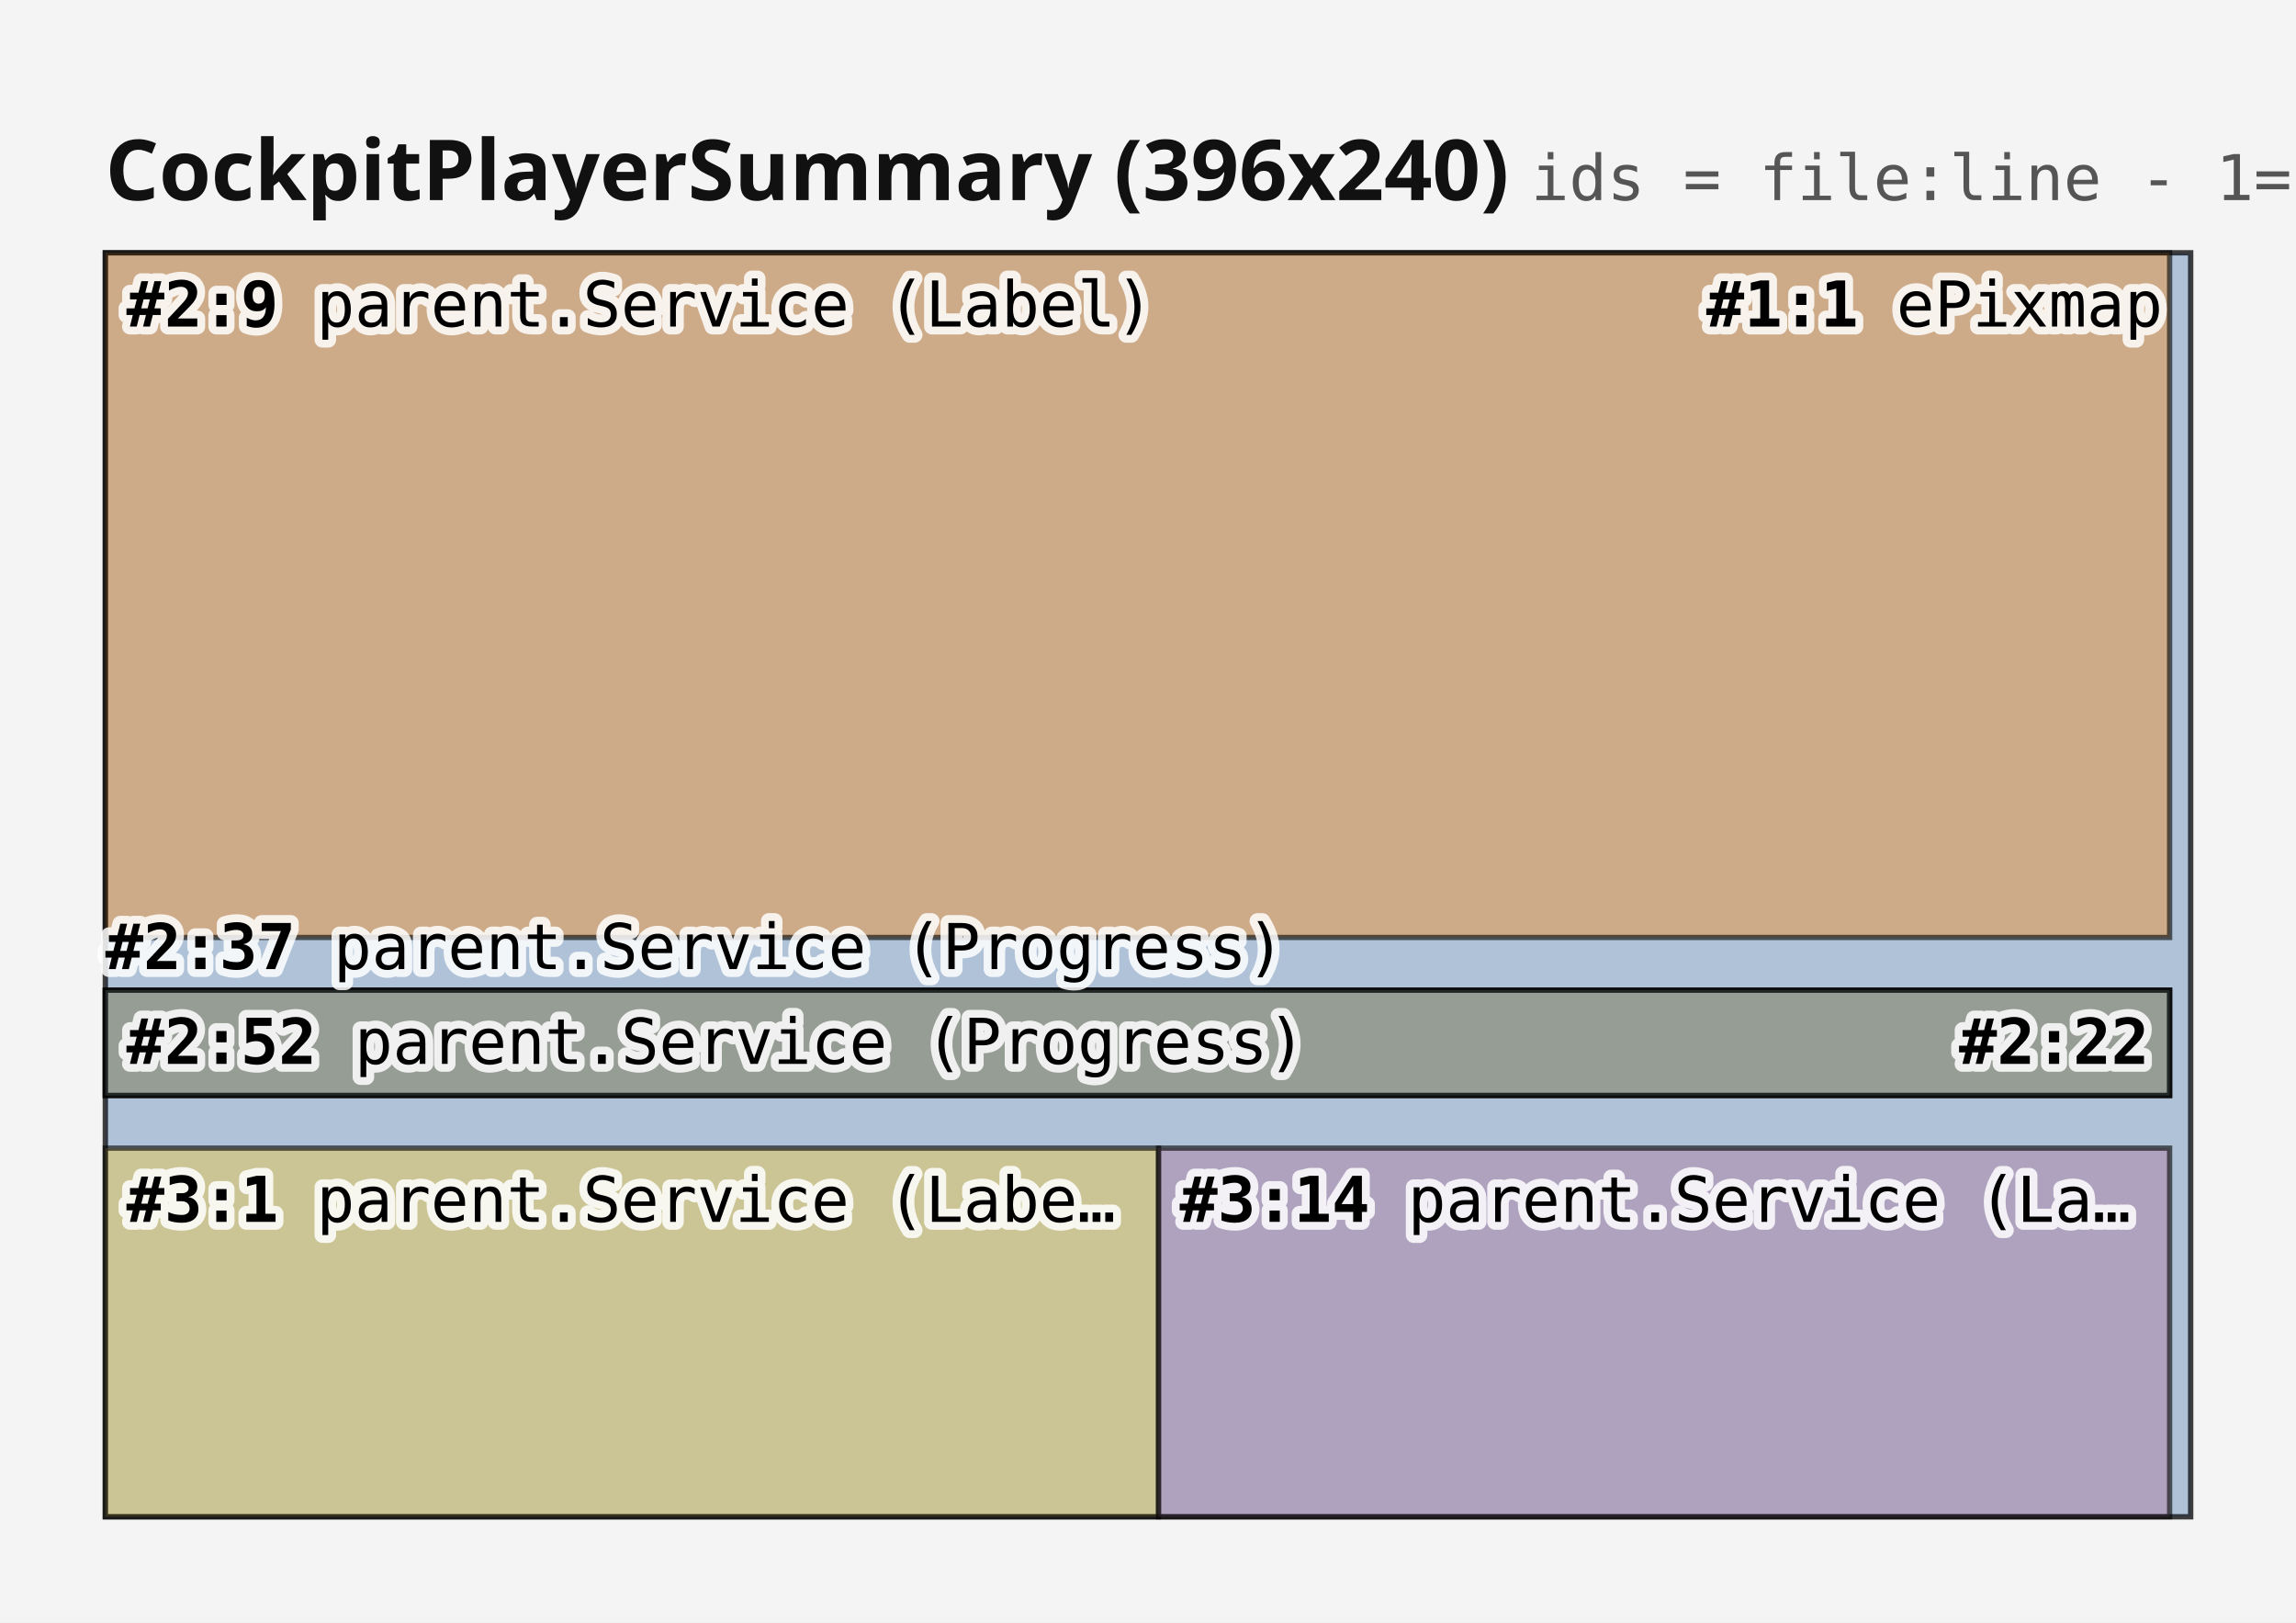
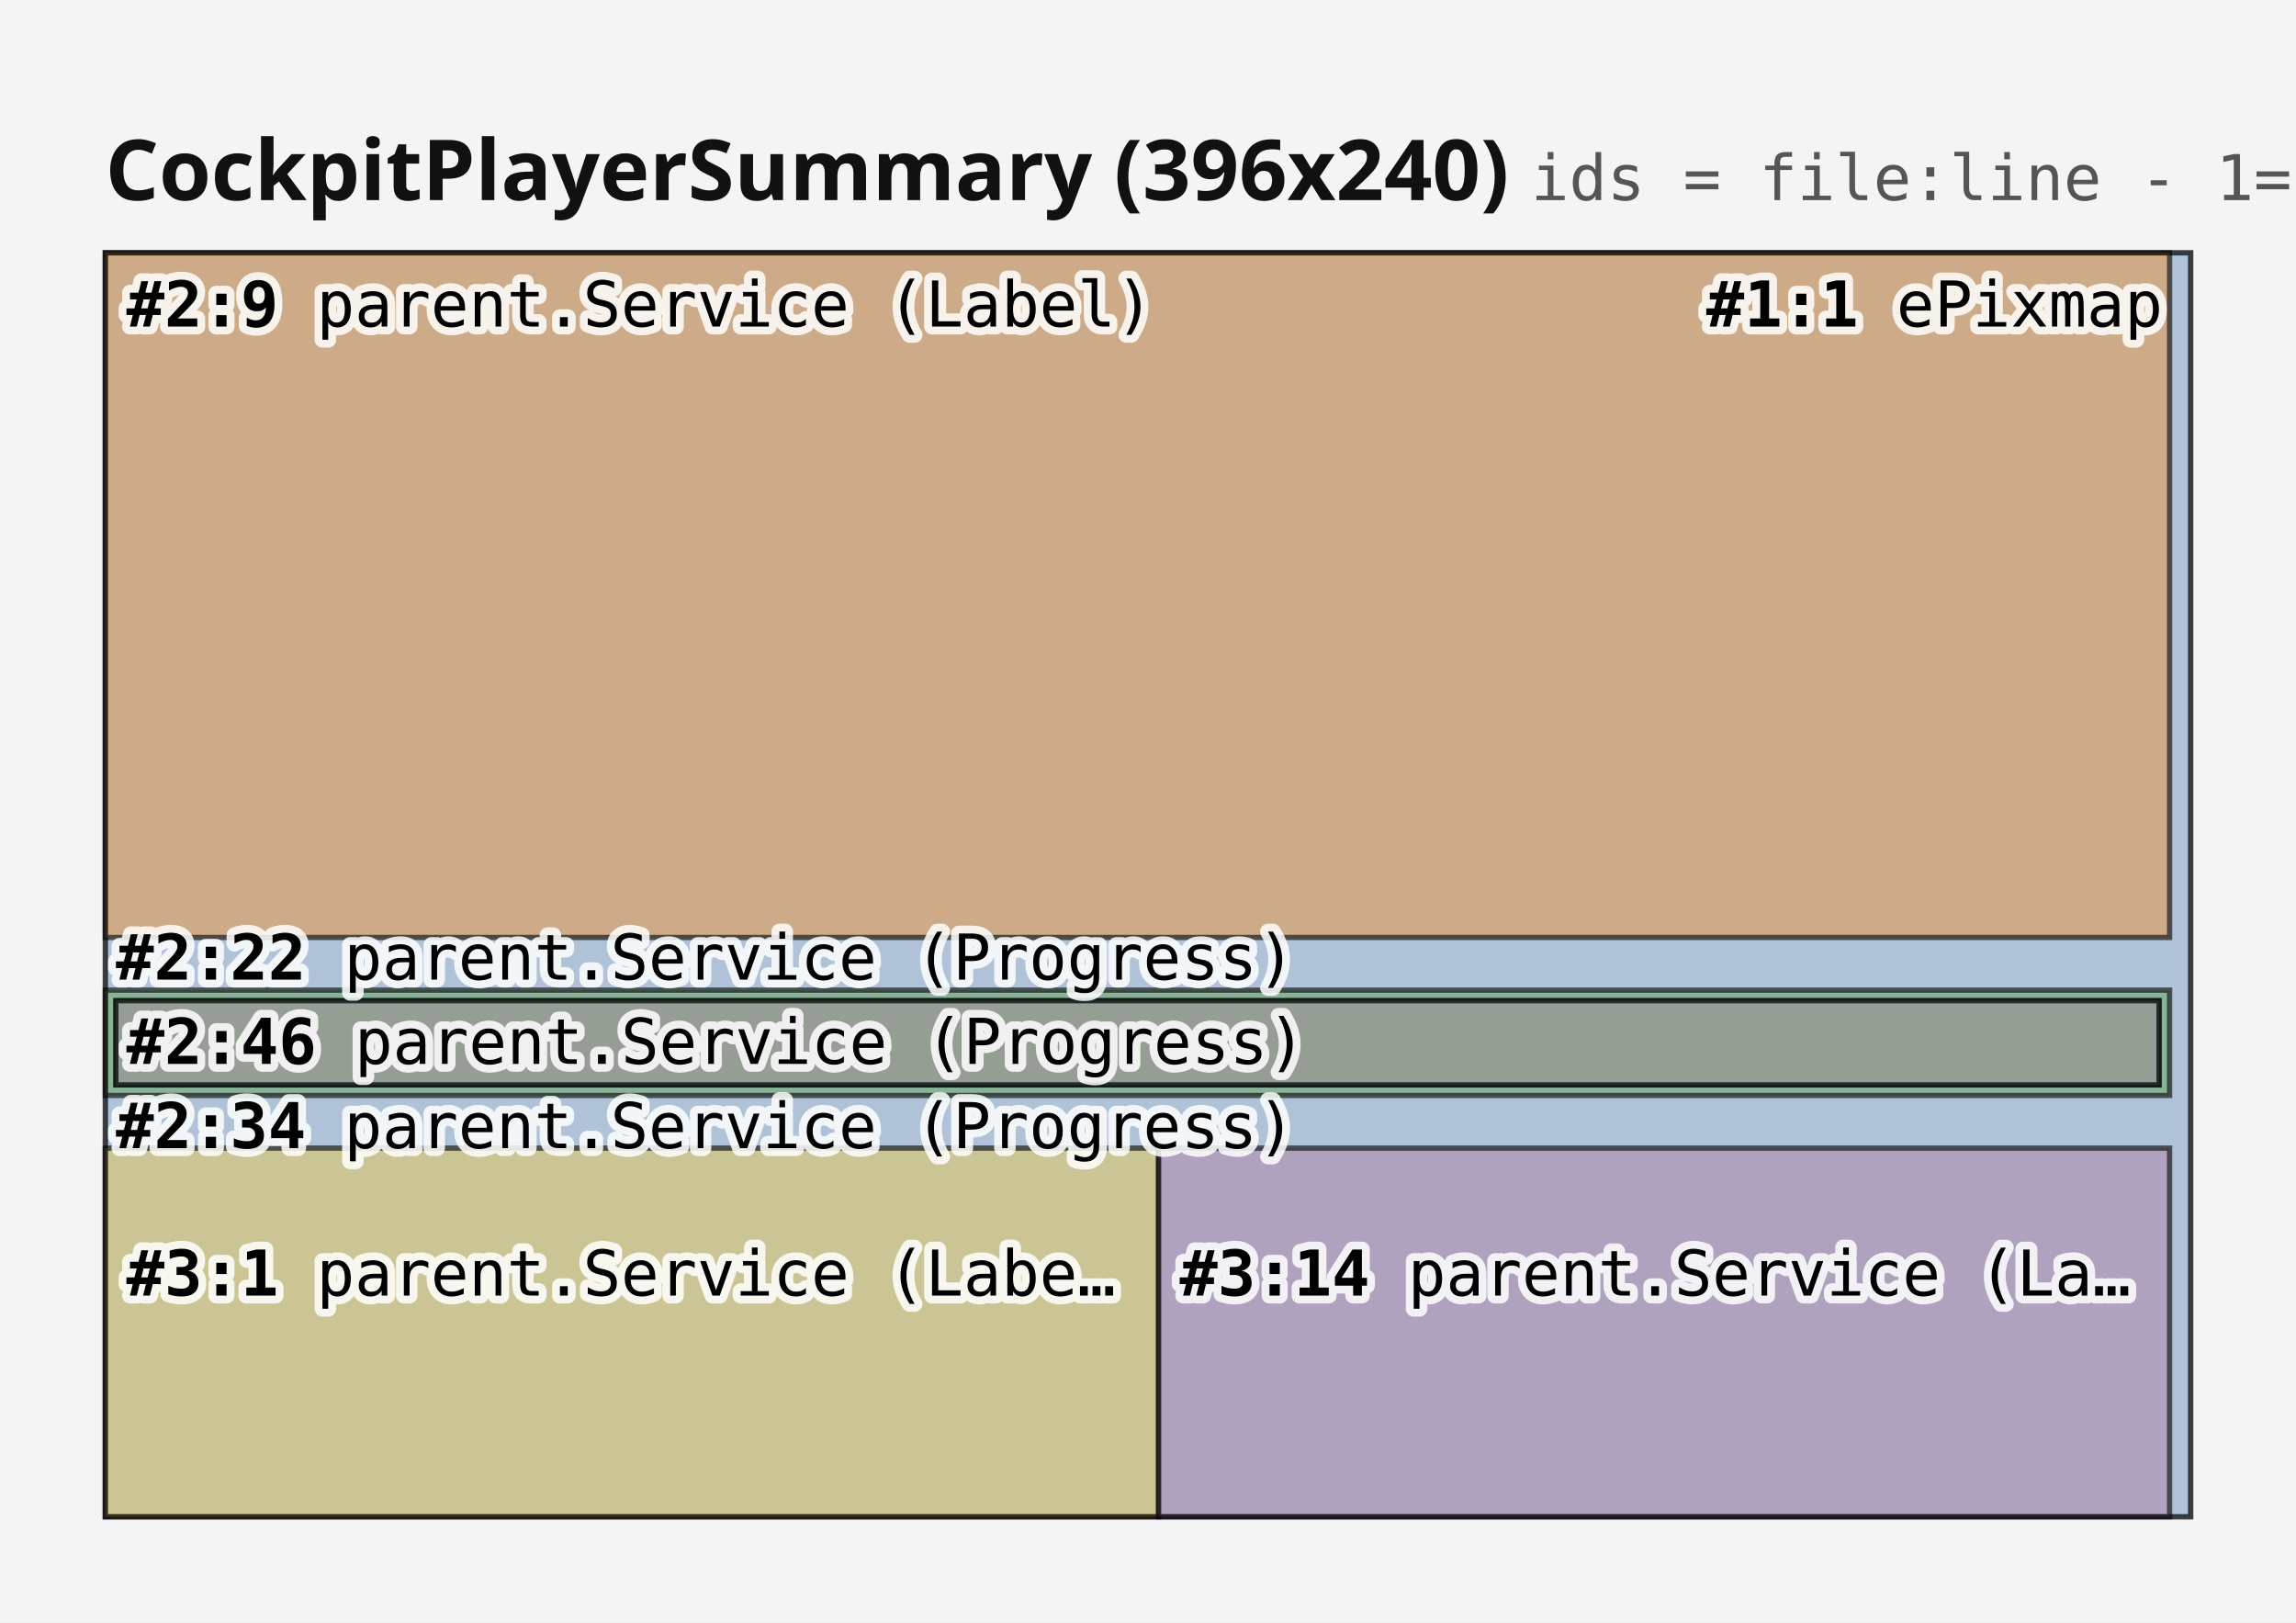
<svg xmlns="http://www.w3.org/2000/svg" width="436" height="308" viewBox="0 0 436 308">
  <rect x="0" y="0" width="436" height="308" fill="#f4f4f4" />
-   <text x="20" y="38" font-family="sans-serif" font-size="16" font-weight="bold" fill="#111111">CockpitPlayerSummary (396x240) <tspan font-family="monospace" font-size="12" font-weight="normal" fill="#555555">ids = file:line - 1=screenpart_LCDBackground.ymlinc  2=screen_CockpitPlayerSummary.ymlinc  3=screenpart_endtimeremaining.ymlinc</tspan>
+   <text x="20" y="38" font-family="sans-serif" font-size="16" font-weight="bold" fill="#111111">CockpitPlayerSummary (396x240) <tspan font-family="monospace" font-size="12" font-weight="normal" fill="#555555">ids = file:line - 1=screenpart_LCDBackground.ymlinc  2=screen_CockpitPlayerSummary.ymlinc  3=screenpart_EndTimeRemaining.ymlinc</tspan>
  </text>
  <g data-screen="0" transform="translate(20,48)">
    <rect x="0" y="0" width="396" height="240" fill="#ffffff" stroke="#999999" stroke-width="1" />
    <rect data-ref="0:0" data-src="screenpart_LCDBackground.ymlinc:1" x="0" y="0" width="396" height="240" fill="#4e79a7" fill-opacity="0.45" stroke="#000000" stroke-opacity="0.6" stroke-width="1" />
    <rect data-ref="0:1" data-src="screen_CockpitPlayerSummary.ymlinc:9" x="0" y="0" width="392" height="130" fill="#f28e2b" fill-opacity="0.45" stroke="#000000" stroke-opacity="0.6" stroke-width="1" />
-     <rect data-ref="0:5" data-src="screenpart_endtimeremaining.ymlinc:1" x="0" y="170" width="200" height="70" fill="#edc948" fill-opacity="0.45" stroke="#000000" stroke-opacity="0.6" stroke-width="1" />
-     <rect data-ref="0:6" data-src="screenpart_endtimeremaining.ymlinc:14" x="200" y="170" width="192" height="70" fill="#b07aa1" fill-opacity="0.45" stroke="#000000" stroke-opacity="0.6" stroke-width="1" />
-     <rect data-ref="0:4" data-src="screen_CockpitPlayerSummary.ymlinc:52" x="0" y="140" width="392" height="20" fill="#59a14f" fill-opacity="0.45" stroke="#000000" stroke-opacity="0.6" stroke-width="1" />
-     <rect data-ref="0:2" data-src="screen_CockpitPlayerSummary.ymlinc:22" x="0" y="140" width="392" height="20" fill="#e15759" fill-opacity="0.45" stroke="#000000" stroke-opacity="0.6" stroke-width="1" />
-     <rect data-ref="0:3" data-src="screen_CockpitPlayerSummary.ymlinc:37" x="0" y="140" width="392" height="20" fill="#76b7b2" fill-opacity="0.45" stroke="#000000" stroke-opacity="0.6" stroke-width="1" />
+     <rect data-ref="0:5" data-src="screenpart_EndTimeRemaining.ymlinc:1" x="0" y="170" width="200" height="70" fill="#edc948" fill-opacity="0.45" stroke="#000000" stroke-opacity="0.6" stroke-width="1" />
+     <rect data-ref="0:6" data-src="screenpart_EndTimeRemaining.ymlinc:14" x="200" y="170" width="192" height="70" fill="#b07aa1" fill-opacity="0.45" stroke="#000000" stroke-opacity="0.6" stroke-width="1" />
+     <rect data-ref="0:4" data-src="screen_CockpitPlayerSummary.ymlinc:46" x="0" y="140" width="392" height="20" fill="#59a14f" fill-opacity="0.45" stroke="#000000" stroke-opacity="0.6" stroke-width="1" />
+     <rect data-ref="0:2" data-src="screen_CockpitPlayerSummary.ymlinc:22" x="2" y="142" width="388" height="16" fill="#e15759" fill-opacity="0.45" stroke="#000000" stroke-opacity="0.6" stroke-width="1" />
+     <rect data-ref="0:3" data-src="screen_CockpitPlayerSummary.ymlinc:34" x="2" y="142" width="388" height="16" fill="#76b7b2" fill-opacity="0.45" stroke="#000000" stroke-opacity="0.6" stroke-width="1" />
    <g pointer-events="none" font-family="monospace" font-size="12" fill="#000000" stroke="#ffffff" stroke-width="3" stroke-opacity="0.85" stroke-linejoin="round" paint-order="stroke">
      <text x="304" y="14">
        <tspan font-weight="bold">#1:1</tspan> ePixmap</text>
      <text x="4" y="14">
        <tspan font-weight="bold">#2:9</tspan> parent.Service (Label)</text>
-       <text x="4" y="184">
+       <text x="4" y="198">
        <tspan font-weight="bold">#3:1</tspan> parent.Service (Labe…</text>
-       <text x="204" y="184">
+       <text x="204" y="198">
        <tspan font-weight="bold">#3:14</tspan> parent.Service (La…</text>
      <text x="4" y="154">
-         <tspan font-weight="bold">#2:52</tspan> parent.Service (Progress)</text>
-       <text x="352" y="154">
-         <tspan font-weight="bold">#2:22</tspan>
-       </text>
-       <text x="0" y="136">
-         <tspan font-weight="bold">#2:37</tspan> parent.Service (Progress)</text>
+         <tspan font-weight="bold">#2:46</tspan> parent.Service (Progress)</text>
+       <text x="2" y="138">
+         <tspan font-weight="bold">#2:22</tspan> parent.Service (Progress)</text>
+       <text x="2" y="170">
+         <tspan font-weight="bold">#2:34</tspan> parent.Service (Progress)</text>
    </g>
  </g>
</svg>
